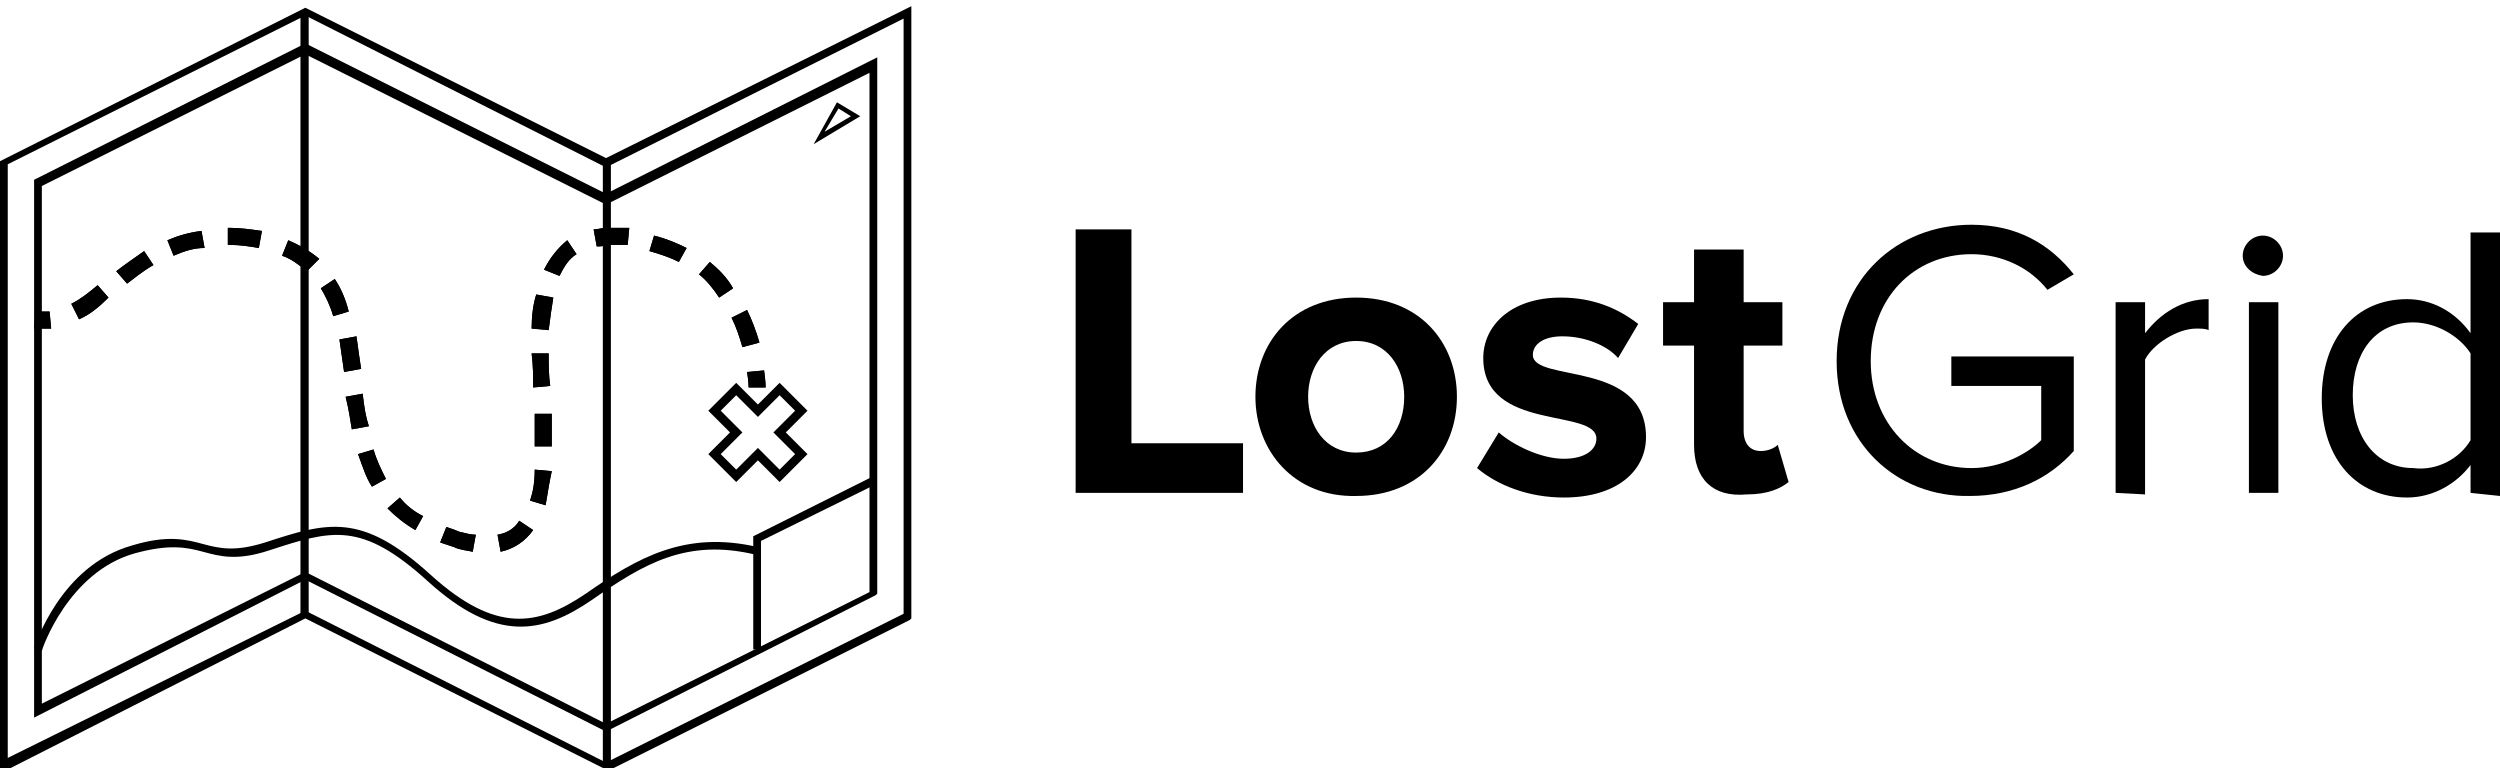
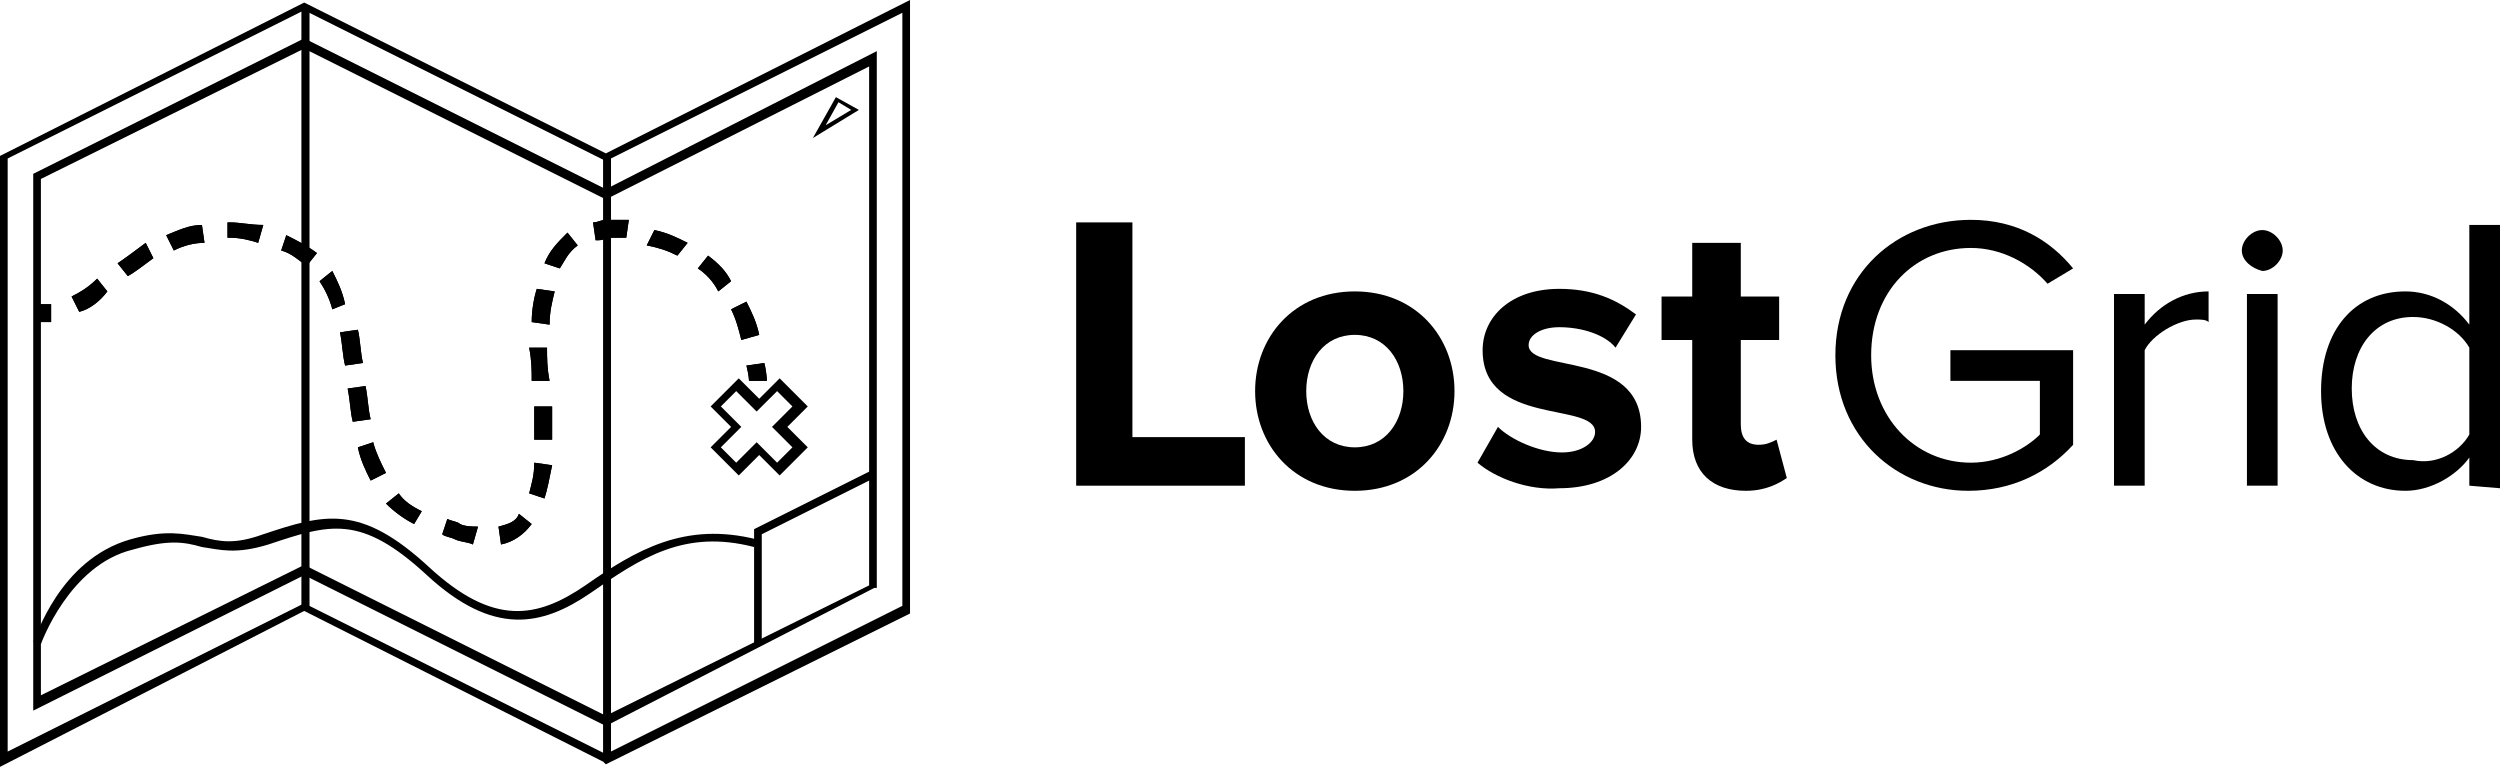
- <svg xmlns="http://www.w3.org/2000/svg" version="1.1" id="Layer_1" x="0px" y="0px" viewBox="0 0 161.3 49.5" style="enable-background:new 0 0 161.3 49.5;" xml:space="preserve">
+ <svg xmlns="http://www.w3.org/2000/svg" version="1.1" id="Layer_1" x="0px" y="0px" viewBox="0 0 97.8 30" style="enable-background:new 0 0 97.8 30;" xml:space="preserve">
  <g>
    <g>
      <g>
-         <rect x="19.4" y="0.7" width="0.5" height="38.9" />
+         <rect x="11.8" y="0.2" width="0.3" height="23.6" />
      </g>
      <g>
-         <rect x="38.9" y="10.5" width="0.5" height="38.9" />
+         <rect x="23.6" y="6.1" width="0.3" height="23.6" />
      </g>
      <g>
        <g>
-           <path d="M2.9,21.2c-0.2,0-0.4,0-0.7,0l0.1-1.1c0.3,0,0.6,0,0.9,0l0.1,1.1C3.2,21.2,3,21.2,2.9,21.2z" />
+           <path d="M1.8,12.6c-0.1,0-0.2,0-0.4,0l0.1-0.7c0.2,0,0.4,0,0.5,0L2,12.6C1.9,12.6,1.8,12.6,1.8,12.6z" />
        </g>
        <g>
-           <path d="M30.5,35.6c-0.4-0.1-0.8-0.1-1.2-0.3c-0.3-0.1-0.6-0.2-0.9-0.3l0.4-1c0.3,0.1,0.6,0.2,0.8,0.3c0.4,0.1,0.8,0.2,1.1,0.2      L30.5,35.6z M32.3,35.6l-0.2-1.1c0.6-0.1,1.1-0.4,1.4-0.9l0.9,0.6C33.9,34.9,33.2,35.4,32.3,35.6z M26.8,34.2      c-0.7-0.4-1.3-0.9-1.8-1.4l0.8-0.7c0.4,0.5,0.9,0.9,1.5,1.2L26.8,34.2z M35.2,32.6l-1-0.3c0.2-0.6,0.3-1.2,0.3-2l1.1,0.1      C35.4,31.3,35.3,32.1,35.2,32.6z M24,31.4c-0.4-0.6-0.6-1.3-0.9-2.1l1-0.3c0.2,0.7,0.5,1.3,0.8,1.9L24,31.4z M35.6,28.8h-1.1      v-0.1c0-0.6,0-1.3,0-2h1.1C35.6,27.4,35.6,28.1,35.6,28.8L35.6,28.8z M22.7,27.7c-0.1-0.6-0.2-1.3-0.4-2.1l1.1-0.2      c0.1,0.9,0.2,1.5,0.4,2.1L22.7,27.7z M34.4,25c0-0.7,0-1.4-0.1-2.2h1.1c0,0.7,0,1.4,0.1,2.1L34.4,25z M22.2,24      c-0.1-0.7-0.2-1.4-0.3-2.1l1.1-0.2c0.1,0.7,0.2,1.5,0.3,2.1L22.2,24z M47.9,22.4c-0.2-0.7-0.4-1.3-0.7-1.9l1-0.5      c0.3,0.6,0.6,1.4,0.8,2.1L47.9,22.4z M35.4,21.3l-1.1-0.1c0-0.8,0.1-1.6,0.3-2.2l1.1,0.2C35.6,19.8,35.5,20.5,35.4,21.3z       M5.1,20.6l-0.5-1c0.6-0.3,1.1-0.7,1.7-1.2L7,19.2C6.4,19.8,5.8,20.3,5.1,20.6z M21.5,20.4c-0.2-0.7-0.5-1.3-0.8-1.8l0.9-0.6      c0.4,0.6,0.7,1.3,0.9,2.1L21.5,20.4z M46.4,19.2c-0.4-0.6-0.8-1.1-1.3-1.5l0.7-0.8c0.6,0.5,1.1,1,1.5,1.7L46.4,19.2z M8.2,18.3      l-0.7-0.8c0.5-0.4,1.1-0.8,1.8-1.3l0.6,0.9C9.2,17.5,8.6,18,8.2,18.3z M36.1,17.8l-1-0.4c0.4-0.8,0.9-1.4,1.5-1.9l0.6,0.9      C36.7,16.7,36.4,17.2,36.1,17.8z M19.8,17.5c-0.5-0.4-1-0.8-1.6-1l0.4-1c0.7,0.3,1.4,0.7,2,1.2L19.8,17.5z M43.8,16.9      c-0.6-0.3-1.2-0.5-1.9-0.7l0.3-1c0.8,0.2,1.5,0.5,2.1,0.8L43.8,16.9z M11.2,16.5l-0.4-1c0.7-0.3,1.4-0.5,2.2-0.6l0.2,1.1      C12.5,16,11.9,16.2,11.2,16.5z M16.7,16c-0.6-0.1-1.2-0.2-1.9-0.2h-0.1v-1.1h0.1c0.7,0,1.4,0.1,2.1,0.2L16.7,16z M38.5,15.9      l-0.2-1.1c0.3,0,0.5-0.1,0.8-0.1c0.5,0,1,0,1.5,0l-0.1,1.1c-0.4,0-0.9,0-1.3,0C38.9,15.9,38.7,15.9,38.5,15.9z" />
+           <path d="M18.5,21.3c-0.2-0.1-0.5-0.1-0.7-0.2c-0.2-0.1-0.4-0.1-0.5-0.2l0.2-0.6c0.2,0.1,0.4,0.1,0.5,0.2      c0.2,0.1,0.5,0.1,0.7,0.1L18.5,21.3z M19.6,21.3l-0.1-0.7c0.4-0.1,0.7-0.2,0.8-0.5l0.5,0.4C20.5,20.9,20.1,21.2,19.6,21.3z       M16.2,20.5c-0.4-0.2-0.8-0.5-1.1-0.8l0.5-0.4c0.2,0.3,0.5,0.5,0.9,0.7L16.2,20.5z M21.3,19.5l-0.6-0.2c0.1-0.4,0.2-0.7,0.2-1.2      l0.7,0.1C21.5,18.7,21.4,19.2,21.3,19.5z M14.5,18.8c-0.2-0.4-0.4-0.8-0.5-1.3l0.6-0.2c0.1,0.4,0.3,0.8,0.5,1.2L14.5,18.8z       M21.6,17.2h-0.7v-0.1c0-0.4,0-0.8,0-1.2h0.7C21.6,16.4,21.6,16.8,21.6,17.2L21.6,17.2z M13.8,16.5c-0.1-0.4-0.1-0.8-0.2-1.3      l0.7-0.1c0.1,0.5,0.1,0.9,0.2,1.3L13.8,16.5z M20.8,14.9c0-0.4,0-0.8-0.1-1.3h0.7c0,0.4,0,0.8,0.1,1.3L20.8,14.9z M13.5,14.3      c-0.1-0.4-0.1-0.8-0.2-1.3l0.7-0.1c0.1,0.4,0.1,0.9,0.2,1.3L13.5,14.3z M29,13.3c-0.1-0.4-0.2-0.8-0.4-1.2l0.6-0.3      c0.2,0.4,0.4,0.8,0.5,1.3L29,13.3z M21.5,12.7l-0.7-0.1c0-0.5,0.1-1,0.2-1.3l0.7,0.1C21.6,11.8,21.5,12.2,21.5,12.7z M3.1,12.2      l-0.3-0.6c0.4-0.2,0.7-0.4,1-0.7l0.4,0.5C3.9,11.8,3.5,12.1,3.1,12.2z M13,12.1c-0.1-0.4-0.3-0.8-0.5-1.1l0.5-0.4      c0.2,0.4,0.4,0.8,0.5,1.3L13,12.1z M28.1,11.4c-0.2-0.4-0.5-0.7-0.8-0.9l0.4-0.5c0.4,0.3,0.7,0.6,0.9,1L28.1,11.4z M5,10.8      l-0.4-0.5c0.3-0.2,0.7-0.5,1.1-0.8L6,10.1C5.6,10.4,5.2,10.7,5,10.8z M21.9,10.5l-0.6-0.2c0.2-0.5,0.5-0.8,0.9-1.2l0.4,0.5      C22.2,9.9,22.1,10.2,21.9,10.5z M12,10.4c-0.3-0.2-0.6-0.5-1-0.6l0.2-0.6c0.4,0.2,0.8,0.4,1.2,0.7L12,10.4z M26.5,10      c-0.4-0.2-0.7-0.3-1.2-0.4L25.6,9c0.5,0.1,0.9,0.3,1.3,0.5L26.5,10z M6.8,9.8L6.5,9.2C7,9,7.4,8.8,7.9,8.8L8,9.5      C7.6,9.5,7.2,9.6,6.8,9.8z M10.1,9.5C9.8,9.4,9.4,9.3,9,9.3H8.9V8.7H9c0.4,0,0.8,0.1,1.3,0.1L10.1,9.5z M23.3,9.4l-0.1-0.7      c0.2,0,0.3-0.1,0.5-0.1c0.3,0,0.6,0,0.9,0l-0.1,0.7c-0.2,0-0.5,0-0.8,0C23.6,9.4,23.5,9.4,23.3,9.4z" />
        </g>
        <g>
-           <path d="M48.3,25c0,0,0-0.4-0.1-1l1.1-0.1c0.1,0.7,0.1,1.1,0.1,1.1H48.3z" />
+           <path d="M29.3,14.9c0,0,0-0.2-0.1-0.6l0.7-0.1c0.1,0.4,0.1,0.7,0.1,0.7H29.3z" />
        </g>
      </g>
      <g>
-         <path d="M0,49.9V10.4l19.7-9.9l19.4,9.7l19.7-9.8v39.5L58.7,40l-19.6,9.8L39,49.6l-19.3-9.7L0,49.9z M19.7,39.4L19.7,39.4     l19.4,9.8l19.2-9.6V1.2l-19.2,9.6L19.7,1L0.5,10.6v38.3L19.7,39.4z" />
+         <path d="M0,30V6.1l11.9-6l11.8,5.9L35.6,0v23.9L35.6,24l-11.9,5.9l-0.1-0.1l-11.7-5.9L0,30z M11.9,23.6L11.9,23.6l11.8,5.9     l11.6-5.8V0.5L23.7,6.3L11.9,0.4L0.3,6.2v23.2L11.9,23.6z" />
      </g>
      <g>
-         <path d="M39.1,47.2L39.1,47.2l-19.4-9.8L2.2,46.3V11.6l17.5-8.8l19.4,9.7l17.5-8.8v34.6l-0.1,0.1L39.1,47.2z M19.7,36.9     L19.7,36.9l19.4,9.8l17-8.5V4.7l-17,8.5L19.7,3.5L2.7,12v33.4L19.7,36.9z" />
+         <path d="M23.7,28.4L23.7,28.4l-11.8-5.9L1.3,27.8v-21l10.6-5.3l11.8,5.9L34.3,2v21L34.2,23L23.7,28.4z M11.9,22.1L11.9,22.1     l11.8,5.9L34,22.9V2.6L23.7,7.8L11.9,1.9L1.6,7v20.2L11.9,22.1z" />
      </g>
      <g>
-         <rect x="19.4" y="0.7" width="0.5" height="38.9" />
+         <rect x="11.8" y="0.2" width="0.3" height="23.6" />
      </g>
      <g>
-         <rect x="38.9" y="10.5" width="0.5" height="38.9" />
+         <rect x="23.6" y="6.1" width="0.3" height="23.6" />
      </g>
      <g>
-         <polygon points="49.1,41.9 48.6,41.9 48.6,34.6 56.2,30.8 56.4,31.3 49.1,34.9    " />
+         <polygon points="29.8,25.2 29.5,25.2 29.5,20.7 34.1,18.4 34.2,18.7 29.8,20.9    " />
      </g>
      <g>
        <g>
-           <path d="M2.9,21.2c-0.2,0-0.4,0-0.7,0l0.1-1.1c0.3,0,0.6,0,0.9,0l0.1,1.1C3.2,21.2,3,21.2,2.9,21.2z" />
+           <path d="M1.8,12.6c-0.1,0-0.2,0-0.4,0l0.1-0.7c0.2,0,0.4,0,0.5,0L2,12.6C1.9,12.6,1.8,12.6,1.8,12.6z" />
        </g>
        <g>
-           <path d="M30.5,35.6c-0.4-0.1-0.8-0.1-1.2-0.3c-0.3-0.1-0.6-0.2-0.9-0.3l0.4-1c0.3,0.1,0.6,0.2,0.8,0.3c0.4,0.1,0.8,0.2,1.1,0.2      L30.5,35.6z M32.3,35.6l-0.2-1.1c0.6-0.1,1.1-0.4,1.4-0.9l0.9,0.6C33.9,34.9,33.2,35.4,32.3,35.6z M26.8,34.2      c-0.7-0.4-1.3-0.9-1.8-1.4l0.8-0.7c0.4,0.5,0.9,0.9,1.5,1.2L26.8,34.2z M35.2,32.6l-1-0.3c0.2-0.6,0.3-1.2,0.3-2l1.1,0.1      C35.4,31.3,35.3,32.1,35.2,32.6z M24,31.4c-0.4-0.6-0.6-1.3-0.9-2.1l1-0.3c0.2,0.7,0.5,1.3,0.8,1.9L24,31.4z M35.6,28.8h-1.1      v-0.1c0-0.6,0-1.3,0-2h1.1C35.6,27.4,35.6,28.1,35.6,28.8L35.6,28.8z M22.7,27.7c-0.1-0.6-0.2-1.3-0.4-2.1l1.1-0.2      c0.1,0.9,0.2,1.5,0.4,2.1L22.7,27.7z M34.4,25c0-0.7,0-1.4-0.1-2.2h1.1c0,0.7,0,1.4,0.1,2.1L34.4,25z M22.2,24      c-0.1-0.7-0.2-1.4-0.3-2.1l1.1-0.2c0.1,0.7,0.2,1.5,0.3,2.1L22.2,24z M47.9,22.4c-0.2-0.7-0.4-1.3-0.7-1.9l1-0.5      c0.3,0.6,0.6,1.4,0.8,2.1L47.9,22.4z M35.4,21.3l-1.1-0.1c0-0.8,0.1-1.6,0.3-2.2l1.1,0.2C35.6,19.8,35.5,20.5,35.4,21.3z       M5.1,20.6l-0.5-1c0.6-0.3,1.1-0.7,1.7-1.2L7,19.2C6.4,19.8,5.8,20.3,5.1,20.6z M21.5,20.4c-0.2-0.7-0.5-1.3-0.8-1.8l0.9-0.6      c0.4,0.6,0.7,1.3,0.9,2.1L21.5,20.4z M46.4,19.2c-0.4-0.6-0.8-1.1-1.3-1.5l0.7-0.8c0.6,0.5,1.1,1,1.5,1.7L46.4,19.2z M8.2,18.3      l-0.7-0.8c0.5-0.4,1.1-0.8,1.8-1.3l0.6,0.9C9.2,17.5,8.6,18,8.2,18.3z M36.1,17.8l-1-0.4c0.4-0.8,0.9-1.4,1.5-1.9l0.6,0.9      C36.7,16.7,36.4,17.2,36.1,17.8z M19.8,17.5c-0.5-0.4-1-0.8-1.6-1l0.4-1c0.7,0.3,1.4,0.7,2,1.2L19.8,17.5z M43.8,16.9      c-0.6-0.3-1.2-0.5-1.9-0.7l0.3-1c0.8,0.2,1.5,0.5,2.1,0.8L43.8,16.9z M11.2,16.5l-0.4-1c0.7-0.3,1.4-0.5,2.2-0.6l0.2,1.1      C12.5,16,11.9,16.2,11.2,16.5z M16.7,16c-0.6-0.1-1.2-0.2-1.9-0.2h-0.1v-1.1h0.1c0.7,0,1.4,0.1,2.1,0.2L16.7,16z M38.5,15.9      l-0.2-1.1c0.3,0,0.5-0.1,0.8-0.1c0.5,0,1,0,1.5,0l-0.1,1.1c-0.4,0-0.9,0-1.3,0C38.9,15.9,38.7,15.9,38.5,15.9z" />
+           <path d="M18.5,21.3c-0.2-0.1-0.5-0.1-0.7-0.2c-0.2-0.1-0.4-0.1-0.5-0.2l0.2-0.6c0.2,0.1,0.4,0.1,0.5,0.2      c0.2,0.1,0.5,0.1,0.7,0.1L18.5,21.3z M19.6,21.3l-0.1-0.7c0.4-0.1,0.7-0.2,0.8-0.5l0.5,0.4C20.5,20.9,20.1,21.2,19.6,21.3z       M16.2,20.5c-0.4-0.2-0.8-0.5-1.1-0.8l0.5-0.4c0.2,0.3,0.5,0.5,0.9,0.7L16.2,20.5z M21.3,19.5l-0.6-0.2c0.1-0.4,0.2-0.7,0.2-1.2      l0.7,0.1C21.5,18.7,21.4,19.2,21.3,19.5z M14.5,18.8c-0.2-0.4-0.4-0.8-0.5-1.3l0.6-0.2c0.1,0.4,0.3,0.8,0.5,1.2L14.5,18.8z       M21.6,17.2h-0.7v-0.1c0-0.4,0-0.8,0-1.2h0.7C21.6,16.4,21.6,16.8,21.6,17.2L21.6,17.2z M13.8,16.5c-0.1-0.4-0.1-0.8-0.2-1.3      l0.7-0.1c0.1,0.5,0.1,0.9,0.2,1.3L13.8,16.5z M20.8,14.9c0-0.4,0-0.8-0.1-1.3h0.7c0,0.4,0,0.8,0.1,1.3L20.8,14.9z M13.5,14.3      c-0.1-0.4-0.1-0.8-0.2-1.3l0.7-0.1c0.1,0.4,0.1,0.9,0.2,1.3L13.5,14.3z M29,13.3c-0.1-0.4-0.2-0.8-0.4-1.2l0.6-0.3      c0.2,0.4,0.4,0.8,0.5,1.3L29,13.3z M21.5,12.7l-0.7-0.1c0-0.5,0.1-1,0.2-1.3l0.7,0.1C21.6,11.8,21.5,12.2,21.5,12.7z M3.1,12.2      l-0.3-0.6c0.4-0.2,0.7-0.4,1-0.7l0.4,0.5C3.9,11.8,3.5,12.1,3.1,12.2z M13,12.1c-0.1-0.4-0.3-0.8-0.5-1.1l0.5-0.4      c0.2,0.4,0.4,0.8,0.5,1.3L13,12.1z M28.1,11.4c-0.2-0.4-0.5-0.7-0.8-0.9l0.4-0.5c0.4,0.3,0.7,0.6,0.9,1L28.1,11.4z M5,10.8      l-0.4-0.5c0.3-0.2,0.7-0.5,1.1-0.8L6,10.1C5.6,10.4,5.2,10.7,5,10.8z M21.9,10.5l-0.6-0.2c0.2-0.5,0.5-0.8,0.9-1.2l0.4,0.5      C22.2,9.9,22.1,10.2,21.9,10.5z M12,10.4c-0.3-0.2-0.6-0.5-1-0.6l0.2-0.6c0.4,0.2,0.8,0.4,1.2,0.7L12,10.4z M26.5,10      c-0.4-0.2-0.7-0.3-1.2-0.4L25.6,9c0.5,0.1,0.9,0.3,1.3,0.5L26.5,10z M6.8,9.8L6.5,9.2C7,9,7.4,8.8,7.9,8.8L8,9.5      C7.6,9.5,7.2,9.6,6.8,9.8z M10.1,9.5C9.8,9.4,9.4,9.3,9,9.3H8.9V8.7H9c0.4,0,0.8,0.1,1.3,0.1L10.1,9.5z M23.3,9.4l-0.1-0.7      c0.2,0,0.3-0.1,0.5-0.1c0.3,0,0.6,0,0.9,0l-0.1,0.7c-0.2,0-0.5,0-0.8,0C23.6,9.4,23.5,9.4,23.3,9.4z" />
        </g>
        <g>
-           <path d="M48.3,25c0,0,0-0.4-0.1-1l1.1-0.1c0.1,0.7,0.1,1.1,0.1,1.1H48.3z" />
+           <path d="M29.3,14.9c0,0,0-0.2-0.1-0.6l0.7-0.1c0.1,0.4,0.1,0.7,0.1,0.7H29.3z" />
        </g>
      </g>
      <g>
-         <path d="M50.3,31.1l-1.4-1.4l-1.4,1.4l-1.8-1.8l1.4-1.4l-1.4-1.4l1.8-1.8l1.4,1.4l1.4-1.4l1.8,1.8l-1.4,1.4l1.4,1.4L50.3,31.1z      M48.9,28.9l1.4,1.4l1-1l-1.4-1.4l1.4-1.4l-1-1l-1.4,1.4l-1.4-1.4l-1,1l1.4,1.4l-1.4,1.4l1,1L48.9,28.9z" />
+         <path d="M30.5,18.6l-0.8-0.8l-0.8,0.8l-1.1-1.1l0.8-0.8l-0.8-0.8l1.1-1.1l0.8,0.8l0.8-0.8l1.1,1.1l-0.8,0.8l0.8,0.8L30.5,18.6z      M29.6,17.3l0.8,0.8l0.6-0.6l-0.8-0.8l0.8-0.8l-0.6-0.6l-0.8,0.8l-0.8-0.8l-0.6,0.6l0.8,0.8l-0.8,0.8l0.6,0.6L29.6,17.3z" />
      </g>
      <g>
-         <path d="M2.7,42l-0.5-0.2c0.1-0.2,1.7-5.3,6.3-6.6c2.3-0.7,3.5-0.4,4.6-0.1c1.1,0.3,2.1,0.5,4-0.1c4-1.3,6.2-2,10.7,2.1     c4.2,3.8,6.9,3.3,10,1.2c3.3-2.3,6.4-4.1,11.1-3l-0.1,0.5c-4.5-1.1-7.3,0.6-10.6,2.9c-3.2,2.2-6.2,2.8-10.6-1.2     c-4.3-3.9-6.2-3.3-10.2-2c-2.1,0.7-3.2,0.4-4.3,0.1c-1.1-0.3-2.2-0.5-4.4,0.1C4.4,36.9,2.7,41.9,2.7,42z" />
+         <path d="M1.6,25.2l-0.3-0.1c0.1-0.1,1-3.2,3.8-4c1.4-0.4,2.1-0.2,2.8-0.1c0.7,0.2,1.3,0.3,2.4-0.1c2.4-0.8,3.8-1.2,6.5,1.3     c2.5,2.3,4.2,2,6.1,0.7c2-1.4,3.9-2.5,6.7-1.8l-0.1,0.3c-2.7-0.7-4.4,0.4-6.4,1.8c-1.9,1.3-3.8,1.7-6.4-0.7     c-2.6-2.4-3.8-2-6.2-1.2c-1.3,0.4-1.9,0.2-2.6,0.1c-0.7-0.2-1.3-0.3-2.7,0.1C2.7,22.1,1.6,25.2,1.6,25.2z" />
      </g>
      <g>
-         <path d="M52.5,9.3L54,6.6l1.5,0.9L52.5,9.3z M54.1,7l-0.9,1.5l1.7-1L54.1,7z" />
+         <path d="M31.8,5.4l0.9-1.6l0.9,0.5L31.8,5.4z M32.8,4l-0.5,0.9l1-0.6L32.8,4z" />
      </g>
    </g>
-     <path d="M69.4,31.8v-17H73v13.8h7.2v3.2L69.4,31.8L69.4,31.8z" />
-     <path d="M81,25.6c0-3.5,2.4-6.4,6.5-6.4c4.1,0,6.5,2.9,6.5,6.4S91.6,32,87.5,32C83.5,32.1,81,29.1,81,25.6z M90.6,25.6   c0-1.9-1.1-3.6-3.1-3.6s-3.1,1.7-3.1,3.6s1.1,3.6,3.1,3.6S90.6,27.6,90.6,25.6z" />
-     <path d="M95.3,30.2l1.4-2.3c0.9,0.8,2.7,1.7,4.2,1.7c1.4,0,2.1-0.6,2.1-1.3c0-2-7.3-0.4-7.3-5.2c0-2.1,1.8-3.9,5-3.9   c2.1,0,3.7,0.7,5,1.7l-1.3,2.2c-0.7-0.8-2.1-1.4-3.6-1.4c-1.2,0-1.9,0.5-1.9,1.2c0,1.8,7.3,0.3,7.3,5.3c0,2.2-1.9,3.9-5.3,3.9   C98.6,32.1,96.6,31.3,95.3,30.2z" />
-     <path d="M109.3,28.7v-6.4h-2v-2.8h2v-3.4h3.2v3.4h2.5v2.8h-2.5v5.5c0,0.8,0.4,1.3,1.1,1.3c0.5,0,0.9-0.2,1.1-0.4l0.7,2.4   c-0.5,0.4-1.3,0.8-2.7,0.8C110.5,32.1,109.3,30.9,109.3,28.7z" />
-     <path d="M118.5,23.3c0-5.3,3.9-8.8,8.7-8.8c3,0,5.1,1.3,6.6,3.2l-1.7,1c-1.1-1.4-2.9-2.3-4.9-2.3c-3.7,0-6.5,2.8-6.5,6.9   c0,4,2.8,6.9,6.5,6.9c2,0,3.7-1,4.5-1.8v-3.5h-5.8V23h7.9v6.1c-1.6,1.8-3.9,2.9-6.7,2.9C122.4,32.1,118.5,28.6,118.5,23.3z" />
-     <path d="M136.5,31.8V19.5h1.9v2c1-1.3,2.4-2.2,4.1-2.2v2c-0.2-0.1-0.5-0.1-0.8-0.1c-1.2,0-2.8,1-3.3,2v8.7L136.5,31.8L136.5,31.8z" />
-     <path d="M144.7,16.5c0-0.7,0.6-1.3,1.3-1.3c0.7,0,1.3,0.6,1.3,1.3c0,0.7-0.6,1.3-1.3,1.3C145.3,17.7,144.7,17.2,144.7,16.5z    M145.1,31.8V19.5h1.9v12.3H145.1z" />
-     <path d="M159.4,31.8v-1.8c-0.9,1.2-2.4,2.1-4.1,2.1c-3.2,0-5.5-2.4-5.5-6.4c0-3.9,2.2-6.4,5.5-6.4c1.6,0,3.1,0.8,4.1,2.2v-6.5h1.9   V32L159.4,31.8L159.4,31.8z M159.4,28.4v-5.6c-0.7-1.1-2.2-2-3.7-2c-2.5,0-3.9,2-3.9,4.7c0,2.7,1.5,4.7,3.9,4.7   C157.2,30.4,158.7,29.6,159.4,28.4z" />
+     <path d="M42.1,19V8.7h2.2v8.4h4.4V19H42.1L42.1,19z" />
+     <path d="M49.1,15.3c0-2.1,1.5-3.9,3.9-3.9s3.9,1.8,3.9,3.9s-1.5,3.9-3.9,3.9C50.6,19.2,49.1,17.4,49.1,15.3z M54.9,15.3   c0-1.2-0.7-2.2-1.9-2.2c-1.2,0-1.9,1-1.9,2.2s0.7,2.2,1.9,2.2C54.2,17.5,54.9,16.5,54.9,15.3z" />
+     <path d="M57.8,18.1l0.8-1.4c0.5,0.5,1.6,1,2.5,1c0.8,0,1.3-0.4,1.3-0.8c0-1.2-4.4-0.2-4.4-3.2c0-1.3,1.1-2.4,3-2.4   c1.3,0,2.2,0.4,3,1l-0.8,1.3c-0.4-0.5-1.3-0.8-2.2-0.8c-0.7,0-1.2,0.3-1.2,0.7c0,1.1,4.4,0.2,4.4,3.2c0,1.3-1.2,2.4-3.2,2.4   C59.8,19.2,58.5,18.7,57.8,18.1z" />
+     <path d="M66.2,17.2v-3.9H65v-1.7h1.2V9.5h1.9v2.1h1.5v1.7h-1.5v3.3c0,0.5,0.2,0.8,0.7,0.8c0.3,0,0.5-0.1,0.7-0.2l0.4,1.5   c-0.3,0.2-0.8,0.5-1.6,0.5C67,19.2,66.2,18.5,66.2,17.2z" />
+     <path d="M71.8,13.9c0-3.2,2.4-5.3,5.3-5.3c1.8,0,3.1,0.8,4,1.9l-1,0.6c-0.7-0.8-1.8-1.4-3-1.4c-2.2,0-3.9,1.7-3.9,4.2   c0,2.4,1.7,4.2,3.9,4.2c1.2,0,2.2-0.6,2.7-1.1v-2.1h-3.5v-1.2h4.8v3.7c-1,1.1-2.4,1.8-4.1,1.8C74.2,19.2,71.8,17.1,71.8,13.9z" />
+     <path d="M82.7,19v-7.5h1.2v1.2c0.6-0.8,1.5-1.3,2.5-1.3v1.2c-0.1-0.1-0.3-0.1-0.5-0.1c-0.7,0-1.7,0.6-2,1.2v5.3L82.7,19L82.7,19z" />
+     <path d="M87.7,9.8c0-0.4,0.4-0.8,0.8-0.8s0.8,0.4,0.8,0.8c0,0.4-0.4,0.8-0.8,0.8C88.1,10.5,87.7,10.2,87.7,9.8z M87.9,19v-7.5h1.2   V19H87.9z" />
+     <path d="M96.6,19v-1.1c-0.5,0.7-1.5,1.3-2.5,1.3c-1.9,0-3.3-1.5-3.3-3.9c0-2.4,1.3-3.9,3.3-3.9c1,0,1.9,0.5,2.5,1.3V8.8h1.2v10.3   L96.6,19L96.6,19z M96.6,17v-3.4c-0.4-0.7-1.3-1.2-2.2-1.2c-1.5,0-2.4,1.2-2.4,2.8s0.9,2.8,2.4,2.8C95.3,18.2,96.2,17.7,96.6,17z" />
  </g>
</svg>
